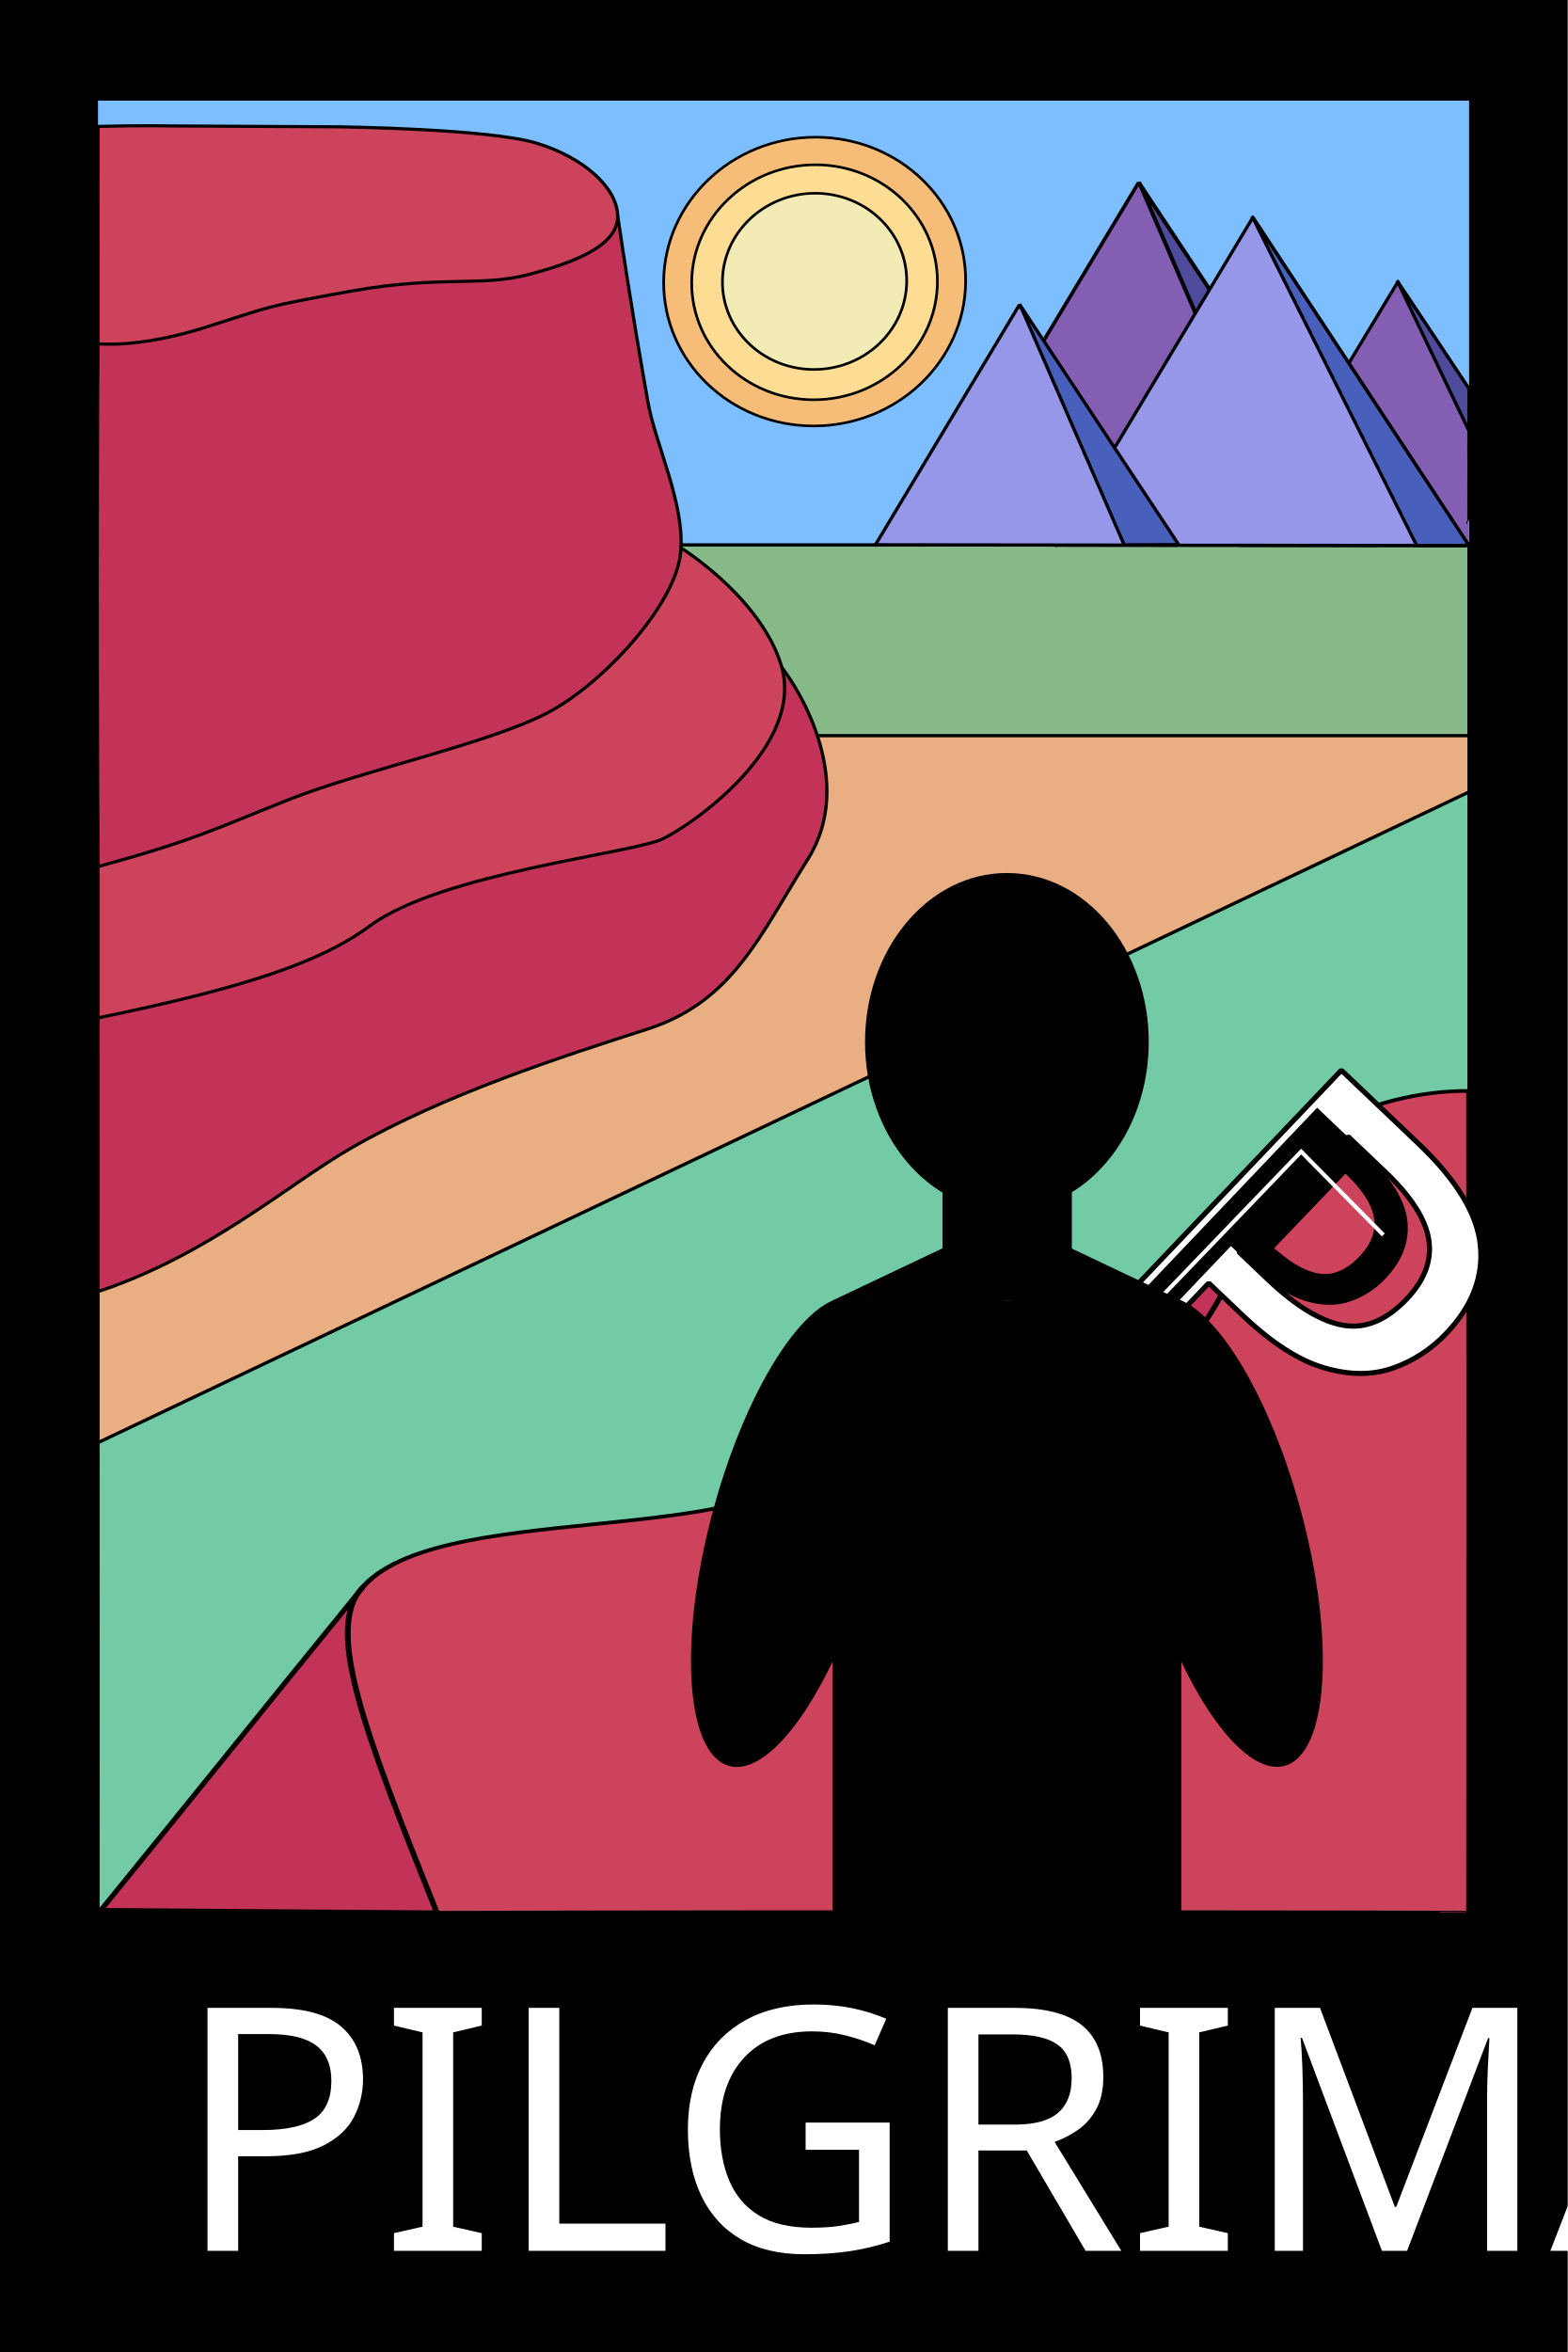
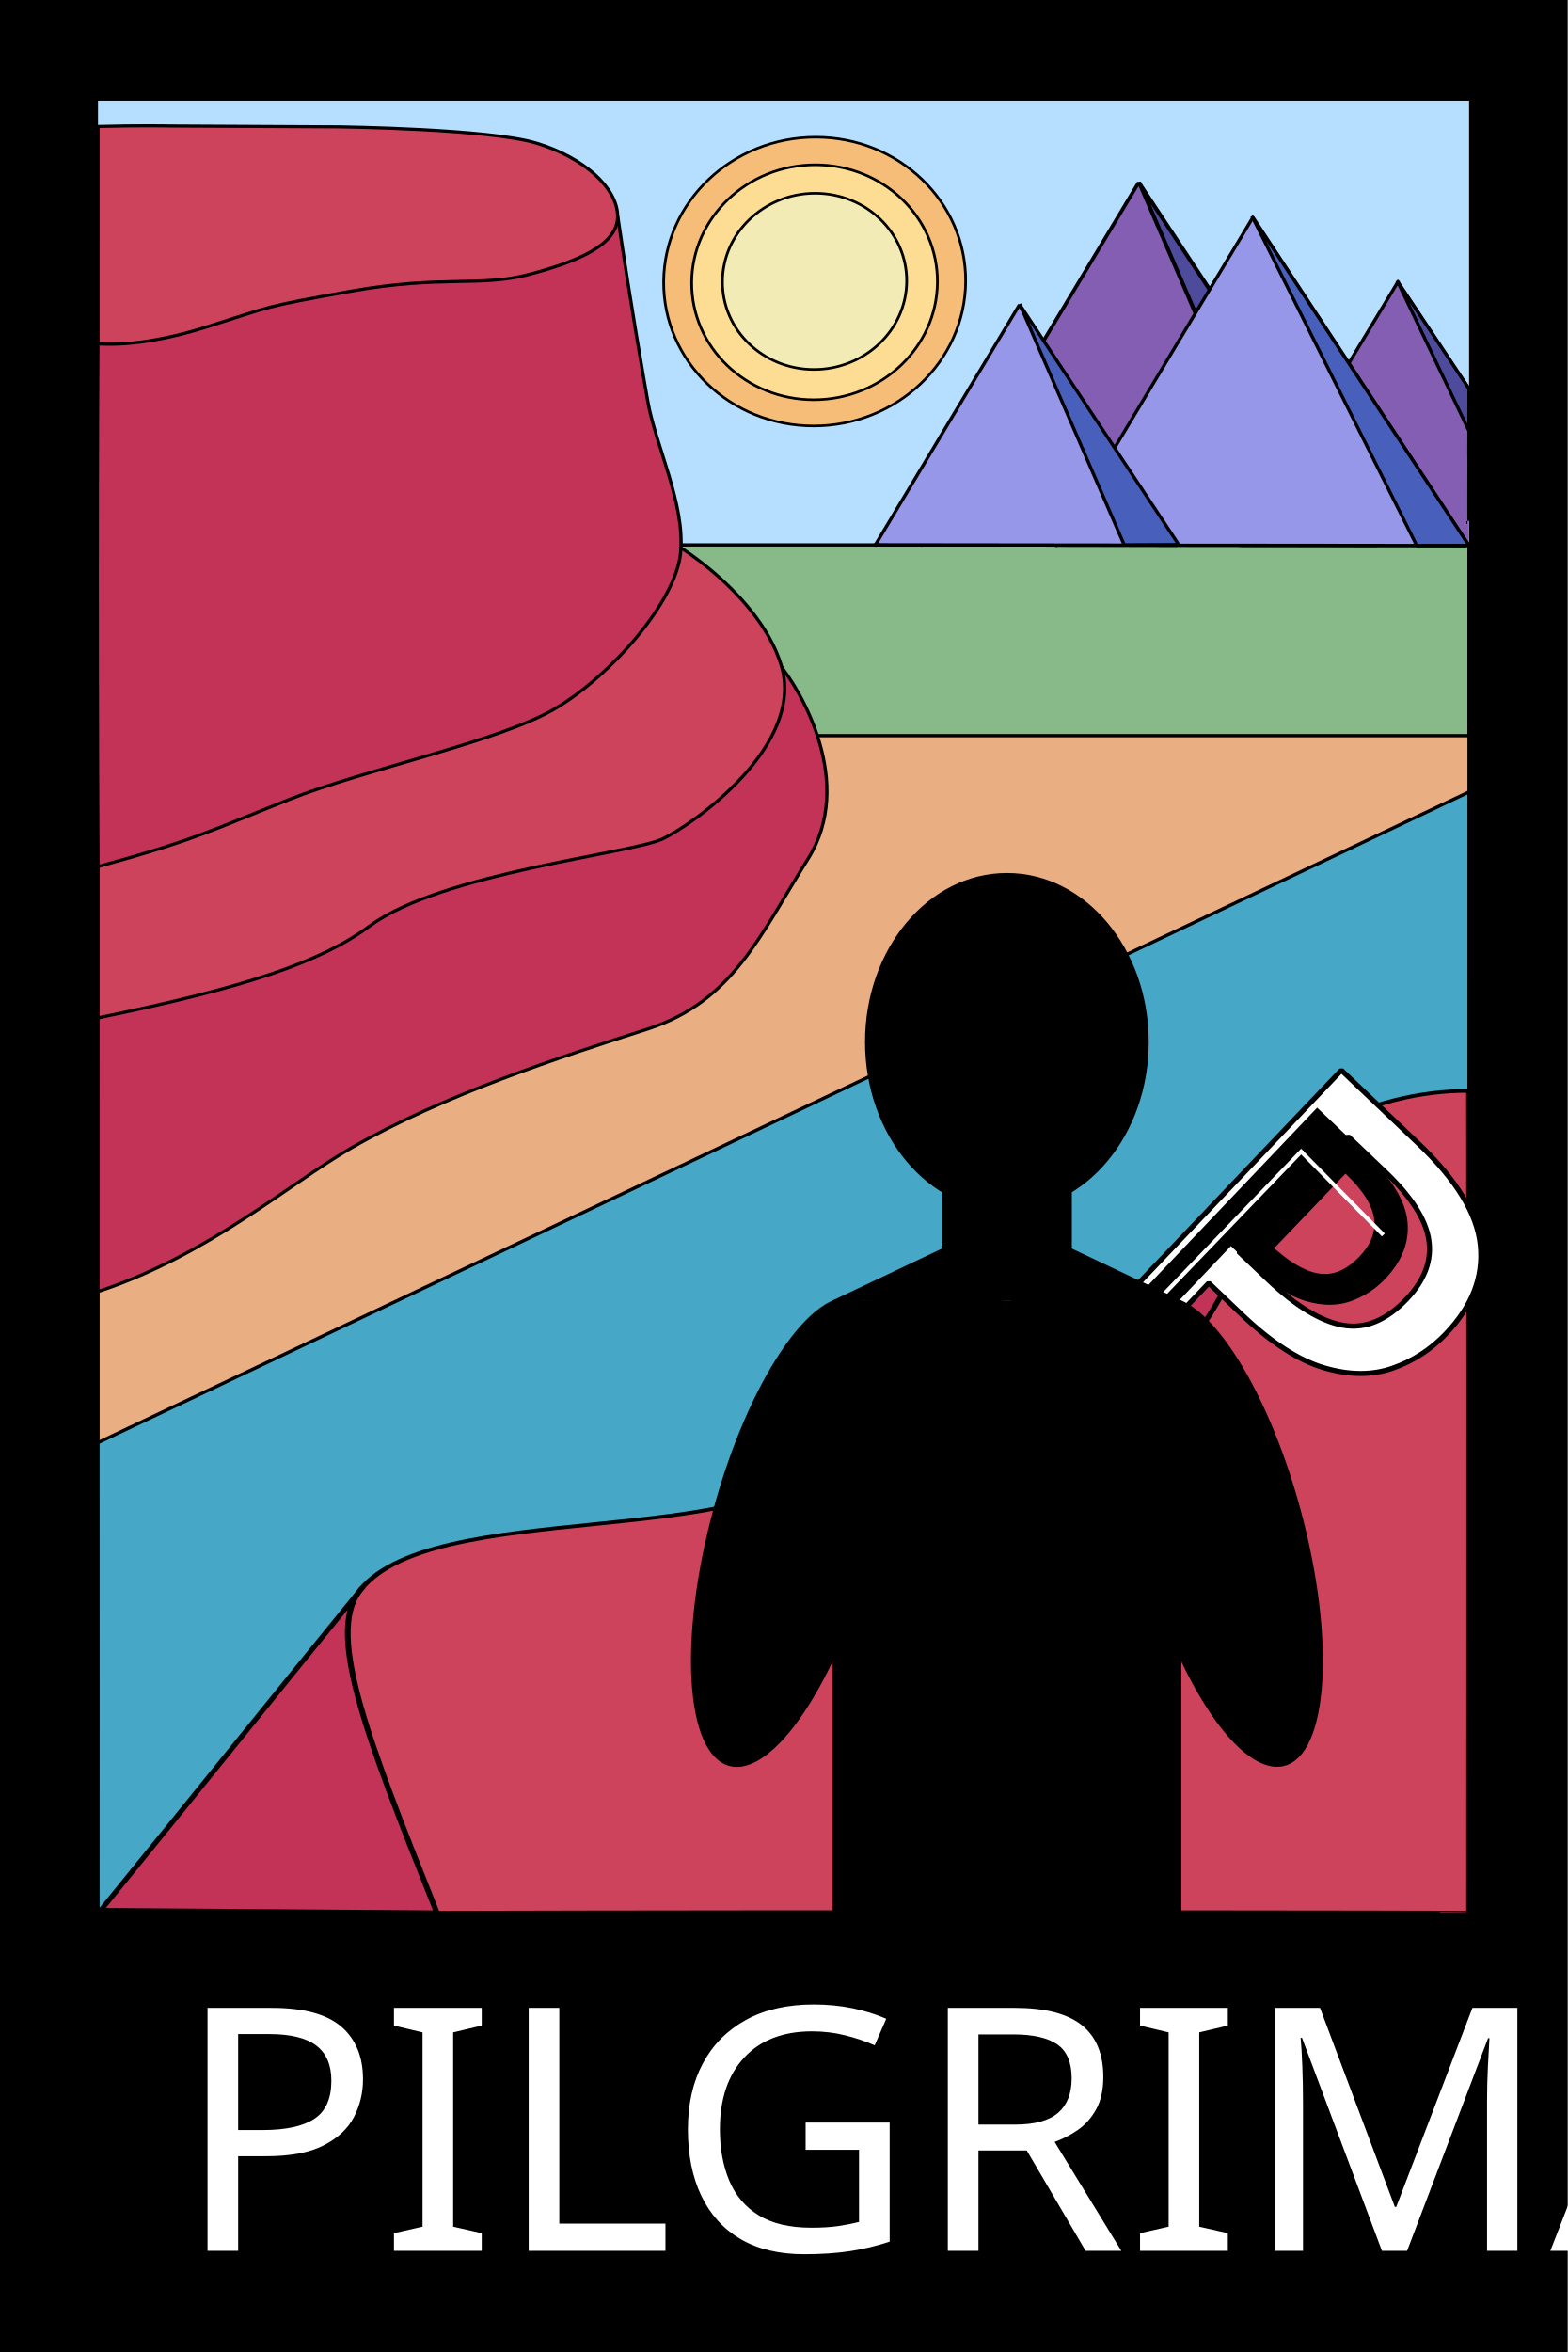
<svg xmlns="http://www.w3.org/2000/svg" xmlns:ns1="http://krita.org/namespaces/svg/krita" width="576pt" height="864pt" viewBox="0 0 576 864">
  <style>
@font-face {
    font-family: "Bebas Neue";
    font-style: normal;
    font-weight: 400;
    src: url("../fonts/bebas-neue.woff2") format("woff2");
}
</style>
  <defs />
  <rect id="shape0" fill="#000000" fill-rule="evenodd" stroke-opacity="0" stroke="#000000" stroke-width="0" stroke-linecap="square" stroke-linejoin="bevel" width="576" height="864" />
  <text id="shape01" ns1:useRichText="true" ns1:textVersion="2" transform="translate(64.125, 826.84)" fill="#ffffff" stroke-opacity="0" stroke="#000000" stroke-width="0" stroke-linecap="square" stroke-linejoin="bevel" font-family="Bebas Neue" font-size="125" font-size-adjust="0.539" font-stretch="normal" letter-spacing="0" word-spacing="0">
    <tspan x="0">PILGRIMAGE</tspan>
  </text>
-   <rect id="shape2" transform="matrix(1 0 0 1.094596 36.0075 36.96962)" fill="#7cbeff" fill-rule="evenodd" stroke-opacity="0" stroke="#000000" stroke-width="0" stroke-linecap="square" stroke-linejoin="bevel" width="503.762" height="149.313" />
+   <rect id="shape2" transform="matrix(1 0 0 1.094596 36.0075 36.96962)" fill="#b5deff" fill-rule="evenodd" stroke-opacity="0" stroke="#000000" stroke-width="0" stroke-linecap="square" stroke-linejoin="bevel" width="503.762" height="149.313" />
  <ellipse id="shape02" transform="matrix(0.8262983 0.0004597111 -0.006003963 0.7899979 244.2457 50.36194)" rx="67.14" ry="67.14" cx="67.14" cy="67.14" fill="#f5bd77" fill-rule="evenodd" stroke="#000000" stroke-width="1.2" stroke-linecap="square" stroke-linejoin="bevel" />
  <ellipse id="shape01" transform="matrix(0.8262983 0.0004597111 -0.006003963 0.789998 254.4659 60.50567)" rx="54.633" ry="54.633" cx="54.633" cy="54.633" fill="#fcdd93" fill-rule="evenodd" stroke="#000000" stroke-width="1.2" stroke-linecap="square" stroke-linejoin="bevel" />
  <ellipse id="shape02" transform="matrix(0.8262983 0.0004597111 -0.006003963 0.789998 265.6792 70.9769)" rx="40.969" ry="40.969" cx="40.969" cy="40.969" fill="#f2ebb5" fill-rule="evenodd" stroke="#000000" stroke-width="1.2" stroke-linecap="square" stroke-linejoin="bevel" />
  <rect id="shape1" transform="matrix(1 0 0 0.9728056 36.01125 200.3775)" fill="#eaae83" fill-rule="evenodd" stroke="#000000" stroke-width="1.2" stroke-linecap="square" stroke-linejoin="bevel" width="503.756" height="516.127" />
  <rect id="shape03" transform="translate(225.3375, 200.175)" fill="#88b988" fill-rule="evenodd" stroke="#000000" stroke-width="1.2" stroke-linecap="square" stroke-linejoin="bevel" width="314.4" height="70.065" />
-   <path id="shape04" transform="matrix(0.9877597 0.1559831 -0.1559831 0.9877597 85.08725 219.1061)" fill="#72cba5" fill-rule="evenodd" stroke="#000000" stroke-width="1.2" stroke-linecap="square" stroke-linejoin="bevel" d="M0 314.696L460.307 0L482.312 139.367L26.914 485.103L14.927 409.027L9.65894e-15 314.696" />
+   <path id="shape04" transform="matrix(0.9877597 0.1559831 -0.1559831 0.9877597 85.08725 219.1061)" fill="#47a7c7" fill-rule="evenodd" stroke="#000000" stroke-width="1.2" stroke-linecap="square" stroke-linejoin="bevel" d="M0 314.696L460.307 0L482.312 139.367L26.914 485.103L14.927 409.027L9.65894e-15 314.696" />
  <path id="shape05" transform="matrix(1.746438 0 0 1.117121 126.9974 400.7425)" fill="#ce435c" fill-rule="evenodd" stroke="#000000" stroke-width="1.2" stroke-linecap="square" stroke-linejoin="bevel" d="M15.177 270.251C6.537 242.411 1.489 212.184 0.049 180.504C-2.111 132.984 68.448 150.984 94.368 129.024C120.288 107.064 156.768 97.824 171.888 88.104C187.008 78.384 188.809 25.584 204.769 12.624C215.409 3.984 226.02 -0.079 236.339 0.001C236.344 3.701 236.339 7.447 236.343 11.431C236.432 104.544 236.344 270.236 236.345 270.255C236.381 270.112 109.611 269.82 15.177 270.251Z" />
  <path id="shape11" transform="matrix(1.746438 0 0 1.117121 374.22 425.5388)" fill="#c23357" fill-rule="evenodd" stroke="#000000" stroke-width="1.2" stroke-linecap="square" stroke-linejoin="bevel" d="M56.161 0C45.872 38.339 38.272 59.627 33.521 63.586C28.769 67.546 17.543 73.187 0 79.876C0.017 79.99 18.826 52.948 56.161 0Z" />
  <path id="shape21" transform="matrix(1.76032 0 0 1.123217 37.16553 583.1086)" fill="#c23357" fill-rule="evenodd" stroke="#000000" stroke-width="1.2" stroke-linecap="square" stroke-linejoin="bevel" d="M54.566 0C35.497 36.681 19.069 68.779 0 105.46L70.033 106.266C54.913 47.067 46.566 13.28 54.566 0Z" />
  <path id="shape3" transform="matrix(0.991589 0 -0.001135969 0.9566866 36.17322 203.0498)" fill="#c23357" fill-rule="evenodd" stroke="#000000" stroke-width="1.2" stroke-linecap="square" stroke-linejoin="bevel" d="M0.15 283.703C40.95 269.783 70.767 242.399 93.807 228.639C128.367 207.999 171.927 193.479 203.607 182.919C235.287 172.359 245.247 146.919 263.007 117.639C280.767 88.358 260.127 52.599 252.447 42.999C244.767 33.399 206.847 -3.561 164.127 0.279C121.407 4.119 116.127 9.879 74.847 9.399C47.327 9.079 22.687 7.159 0.927 3.639C-0.149 3.886 -0.061 103.938 0.089 236.67C0.11 252.027 0.127 267.553 0.15 283.703Z" />
  <path id="shape4" transform="matrix(0.991589 0 -0.001135969 0.9566866 36.10196 199.5022)" fill="#ce435c" fill-rule="evenodd" stroke="#000000" stroke-width="1.2" stroke-linecap="square" stroke-linejoin="bevel" d="M0.114 182.303C54.471 170.765 82.849 160.801 100.61 147.121C127.25 126.601 197.871 119.279 209.391 113.519C220.911 107.759 262.127 77.547 253.127 46.947C244.127 16.347 204.565 -5.516 214.247 1.227C223.929 7.97 172.922 77.837 86.446 75.387C-0.029 72.937 -0.786 67.039 0.491 67.217C-0.225 68.902 0.028 75.367 0.114 182.303Z" />
  <path id="shape5" transform="matrix(0.991589 0 -0.001135969 0.9566866 35.87184 79.47375)" fill="#c23357" fill-rule="evenodd" stroke="#000000" stroke-width="1.2" stroke-linecap="square" stroke-linejoin="bevel" d="M0.423 249.694C35.877 239.594 42.06 235.937 70.86 224.057C99.66 212.177 149.126 201.638 169.74 189.017C190.354 176.396 214.343 148.053 216.143 129.333C217.943 110.613 206.82 87.977 203.94 71.057C202.02 59.777 197.922 36.16 192.722 0C170.322 13.92 154.38 20.057 143.82 18.617C127.98 16.457 107.34 25.457 77.1 31.577C46.86 37.697 62.34 34.577 35.34 24.137C17.34 17.177 5.47 15.911 0.43 19.991C0.002 42.857 -0.269 143.758 0.423 249.694Z" />
  <path id="shape6" transform="matrix(0.991589 0 -0.001135969 0.9566866 35.99706 46.19106)" fill="#ce435c" fill-rule="evenodd" stroke="#000000" stroke-width="1.2" stroke-linecap="square" stroke-linejoin="bevel" d="M0.079 83.799C0.418 83.54 14.325 85.753 39.907 77.401C65.488 69.05 60.188 69.77 93.841 63.517C127.494 57.264 141.751 62.054 159.812 57.081C177.873 52.108 192.607 45.731 192.598 34.84C192.59 23.95 180.112 12.181 162.417 6.657C144.722 1.133 90.109 0.446 89.575 0.411C89.042 0.376 26.995 0.085 26.657 0.072C26.319 0.06 15.502 -0.169 0.003 0.26C-0.019 9.907 0.081 57.296 0.079 83.799Z" />
  <path id="shape06" transform="matrix(0.9982345 0 0 1.000154 455.2642 103.56)" fill="#845eb2" fill-rule="evenodd" stroke="#000000" stroke-width="1.2" stroke-linecap="square" stroke-linejoin="bevel" d="M58.44 0L0 96.72L84.614 96.814C84.615 96.825 84.624 93.24 84.614 87.796C84.619 87.713 84.575 75.028 84.622 67.775C84.621 67.772 84.536 59.309 84.629 51.625C84.617 51.559 84.615 44.721 84.639 42.887C84.63 42.826 84.641 40.419 84.634 40.389C84.632 39.992 84.631 39.256 84.629 39.255L58.44 0" />
  <path id="shape011" transform="matrix(1.10468 0 0 1.10468 338.4525 67.14)" fill="#845eb2" fill-rule="evenodd" stroke="#000000" stroke-width="1.2" stroke-linecap="square" stroke-linejoin="bevel" d="M0 120.321L72.295 0L151.717 120.491L0 120.321" />
  <path id="shape011" transform="matrix(1.525444 0 0 1.525444 418.8044 67.6071)" fill="#4e4b9c" fill-rule="evenodd" stroke="#000000" stroke-width="0.96" stroke-linecap="square" stroke-linejoin="bevel" d="M0.056 0.111L57.302 86.542L37.284 86.55L0 0" />
  <path id="shape12" transform="translate(513.6292, 103.695)" fill="#4e4b9c" fill-rule="evenodd" stroke="#000000" stroke-width="1.2" stroke-linecap="square" stroke-linejoin="bevel" d="M0 0C8.721 13.039 17.476 26.065 26.104 39.142L26.093 54.585L0 0" />
  <path id="shape07" transform="matrix(0.999798 0 0 1.000978 388.0699 79.83239)" fill="#9797e9" fill-rule="evenodd" stroke="#000000" stroke-width="1.2" stroke-linecap="square" stroke-linejoin="bevel" d="M0 120.321L72.295 0L151.717 120.491C152.029 120.432 50.471 120.327 0 120.321" />
  <path id="shape012" transform="matrix(0.999798 0 0 1.000978 321.6459 112.0545)" fill="#9797e9" stroke="#000000" stroke-width="1.2" stroke-linecap="square" stroke-linejoin="bevel" d="M0 87.993L52.871 0L110.954 88.118L0 87.993" />
  <path id="shape13" transform="translate(374.9033, 112.2438)" fill="#485fbb" fill-rule="evenodd" stroke="#000000" stroke-width="1.2" stroke-linecap="square" stroke-linejoin="bevel" d="M0 0L58.167 87.823L38.141 87.907L0 0" />
  <path id="shape22" transform="translate(460.245, 79.875)" fill="#485fbb" fill-rule="evenodd" stroke="#000000" stroke-width="1.2" stroke-linecap="square" stroke-linejoin="bevel" d="M0 0L79.44 120.48L60.267 120.521L0 0" />
  <text id="shape08" ns1:useRichText="true" ns1:textVersion="2" transform="matrix(0.07494379 0.07134163 -0.07134163 0.07494379 376.4315 486.3287)" fill="#ffffff" stroke="#000000" stroke-width="18" stroke-linecap="square" stroke-linejoin="bevel" font-family="Bebas Neue" font-size="2000" font-size-adjust="0.539" font-stretch="normal" letter-spacing="0" word-spacing="0">
    <tspan x="0">P</tspan>
  </text>
-   <text id="shape09" ns1:useRichText="true" ns1:textVersion="2" transform="matrix(0.07494379 0.07134163 -0.07134163 0.07494379 408.27 467.4712)" fill="#000000" stroke-opacity="0" stroke="#000000" stroke-width="0" stroke-linecap="square" stroke-linejoin="bevel" font-family="Bebas Neue" font-size="1300" font-size-adjust="0.539" font-stretch="normal" letter-spacing="0" word-spacing="0">
+   <text id="shape013" ns1:useRichText="true" ns1:textVersion="2" transform="matrix(0.07494379 0.07134163 -0.07134163 0.07494379 408.27 467.4712)" fill="#000000" stroke-opacity="0" stroke="#000000" stroke-width="0" stroke-linecap="square" stroke-linejoin="bevel" font-family="Bebas Neue" font-size="1300" font-size-adjust="0.539" font-stretch="normal" letter-spacing="0" word-spacing="0">
    <tspan x="0">P</tspan>
  </text>
-   <rect id="shape010" transform="matrix(0.0747479 0.0715469 -0.0715469 0.0747479 480.5341 416.9249)" fill="#000000" fill-rule="evenodd" stroke-opacity="0" stroke="#000000" stroke-width="0" stroke-linecap="square" stroke-linejoin="bevel" width="191.52" height="414.72" />
-   <path id="shape011" transform="matrix(0.1034675 0.0008253829 -0.0008253829 0.1034675 421.9253 422.5735)" fill="none" stroke="#ffffff" stroke-width="14.4" stroke-linecap="square" stroke-linejoin="miter" stroke-miterlimit="2" d="M542.662 0L0 573.135" />
+   <rect id="shape021" transform="matrix(0.0747479 0.0715469 -0.0715469 0.0747479 480.5341 416.9249)" fill="#000000" fill-rule="evenodd" stroke-opacity="0" stroke="#000000" stroke-width="0" stroke-linecap="square" stroke-linejoin="bevel" width="191.52" height="414.72" />
+   <path id="shape03" transform="matrix(0.1034675 0.0008253829 -0.0008253829 0.1034675 421.9253 422.5735)" fill="none" stroke="#ffffff" stroke-width="14.4" stroke-linecap="square" stroke-linejoin="miter" stroke-miterlimit="2" d="M542.662 0L0 573.135" />
  <path id="shape04" transform="matrix(0.1034492 -0.002111113 -0.002111113 -0.1034492 479.3688 453.7063)" fill="none" stroke="#ffffff" stroke-width="14.4" stroke-linecap="square" stroke-linejoin="miter" stroke-miterlimit="2" d="M274.295 0L0 289.698" />
-   <rect id="shape0" transform="translate(305.88, 477.78)" fill="#000000" fill-rule="evenodd" stroke="none" stroke-width="0.24" stroke-linecap="square" stroke-linejoin="bevel" width="128.16" height="224.739" />
-   <rect id="shape1" transform="translate(346.3013, 435.6)" fill="#000000" fill-rule="evenodd" stroke="none" stroke-width="0.48" stroke-linecap="square" stroke-linejoin="bevel" width="47.518" height="42.259" />
-   <path id="shape2" transform="translate(305.6933, 448.0454)" fill="#000000" fill-rule="evenodd" stroke="none" stroke-width="0.48" stroke-linecap="square" stroke-linejoin="bevel" d="M0 29.783L62.77 0L62.632 30.293Z" />
-   <ellipse id="shape3" transform="matrix(0.9653571 0.2609324 -0.2609324 0.9653571 285.2304 468.9155)" rx="30.228" ry="89.04" cx="30.228" cy="89.04" fill="#000000" fill-rule="evenodd" stroke="none" stroke-width="0.48" stroke-linecap="square" stroke-linejoin="bevel" />
-   <path id="shape012" transform="matrix(-1 0 0 1 434.2098 448.0494)" fill="#000000" fill-rule="evenodd" stroke-opacity="0" stroke="#000000" stroke-width="0" stroke-linecap="square" stroke-linejoin="bevel" d="M0 29.783L62.77 0L62.632 30.293Z" />
-   <rect id="shape4" transform="translate(317.8303, 320.6971)" fill="#000000" fill-rule="evenodd" stroke="none" stroke-width="0.48" stroke-linecap="square" stroke-linejoin="bevel" width="104.238" height="124.138" rx="52.08" ry="62.069" />
-   <ellipse id="shape013" transform="matrix(-0.965357 0.2609324 0.2609324 0.965357 454.6917 468.876)" rx="30.228" ry="89.04" cx="30.228" cy="89.04" fill="#000000" fill-rule="evenodd" stroke-opacity="0" stroke="#000000" stroke-width="0" stroke-linecap="square" stroke-linejoin="bevel" />
+   <rect id="shape09" transform="translate(305.88, 477.78)" fill="#000000" fill-rule="evenodd" stroke-opacity="0" stroke="#000000" stroke-width="0" stroke-linecap="square" stroke-linejoin="bevel" width="128.16" height="224.739" />
+   <rect id="shape14" transform="translate(346.3013, 435.6)" fill="#000000" fill-rule="evenodd" stroke-opacity="0" stroke="#000000" stroke-width="0" stroke-linecap="square" stroke-linejoin="bevel" width="47.518" height="42.259" />
+   <path id="shape23" transform="translate(305.6933, 448.0454)" fill="#000000" fill-rule="evenodd" stroke-opacity="0" stroke="#000000" stroke-width="0" stroke-linecap="square" stroke-linejoin="bevel" d="M0 29.783L62.77 0L62.632 30.293Z" />
+   <ellipse id="shape31" transform="matrix(0.9653571 0.2609324 -0.2609324 0.9653571 285.2304 468.9155)" rx="30.228" ry="89.04" cx="30.228" cy="89.04" fill="#000000" fill-rule="evenodd" stroke-opacity="0" stroke="#000000" stroke-width="0" stroke-linecap="square" stroke-linejoin="bevel" />
+   <path id="shape014" transform="matrix(-1 0 0 1 434.2098 448.0494)" fill="#000000" fill-rule="evenodd" stroke-opacity="0" stroke="#000000" stroke-width="0" stroke-linecap="square" stroke-linejoin="bevel" d="M0 29.783L62.77 0L62.632 30.293Z" />
+   <rect id="shape41" transform="translate(317.8303, 320.6971)" fill="#000000" fill-rule="evenodd" stroke-opacity="0" stroke="#000000" stroke-width="0" stroke-linecap="square" stroke-linejoin="bevel" width="104.238" height="124.138" rx="52.08" ry="62.069" />
+   <ellipse id="shape015" transform="matrix(-0.965357 0.2609324 0.2609324 0.965357 454.6917 468.876)" rx="30.228" ry="89.04" cx="30.228" cy="89.04" fill="#000000" fill-rule="evenodd" stroke-opacity="0" stroke="#000000" stroke-width="0" stroke-linecap="square" stroke-linejoin="bevel" />
</svg>
